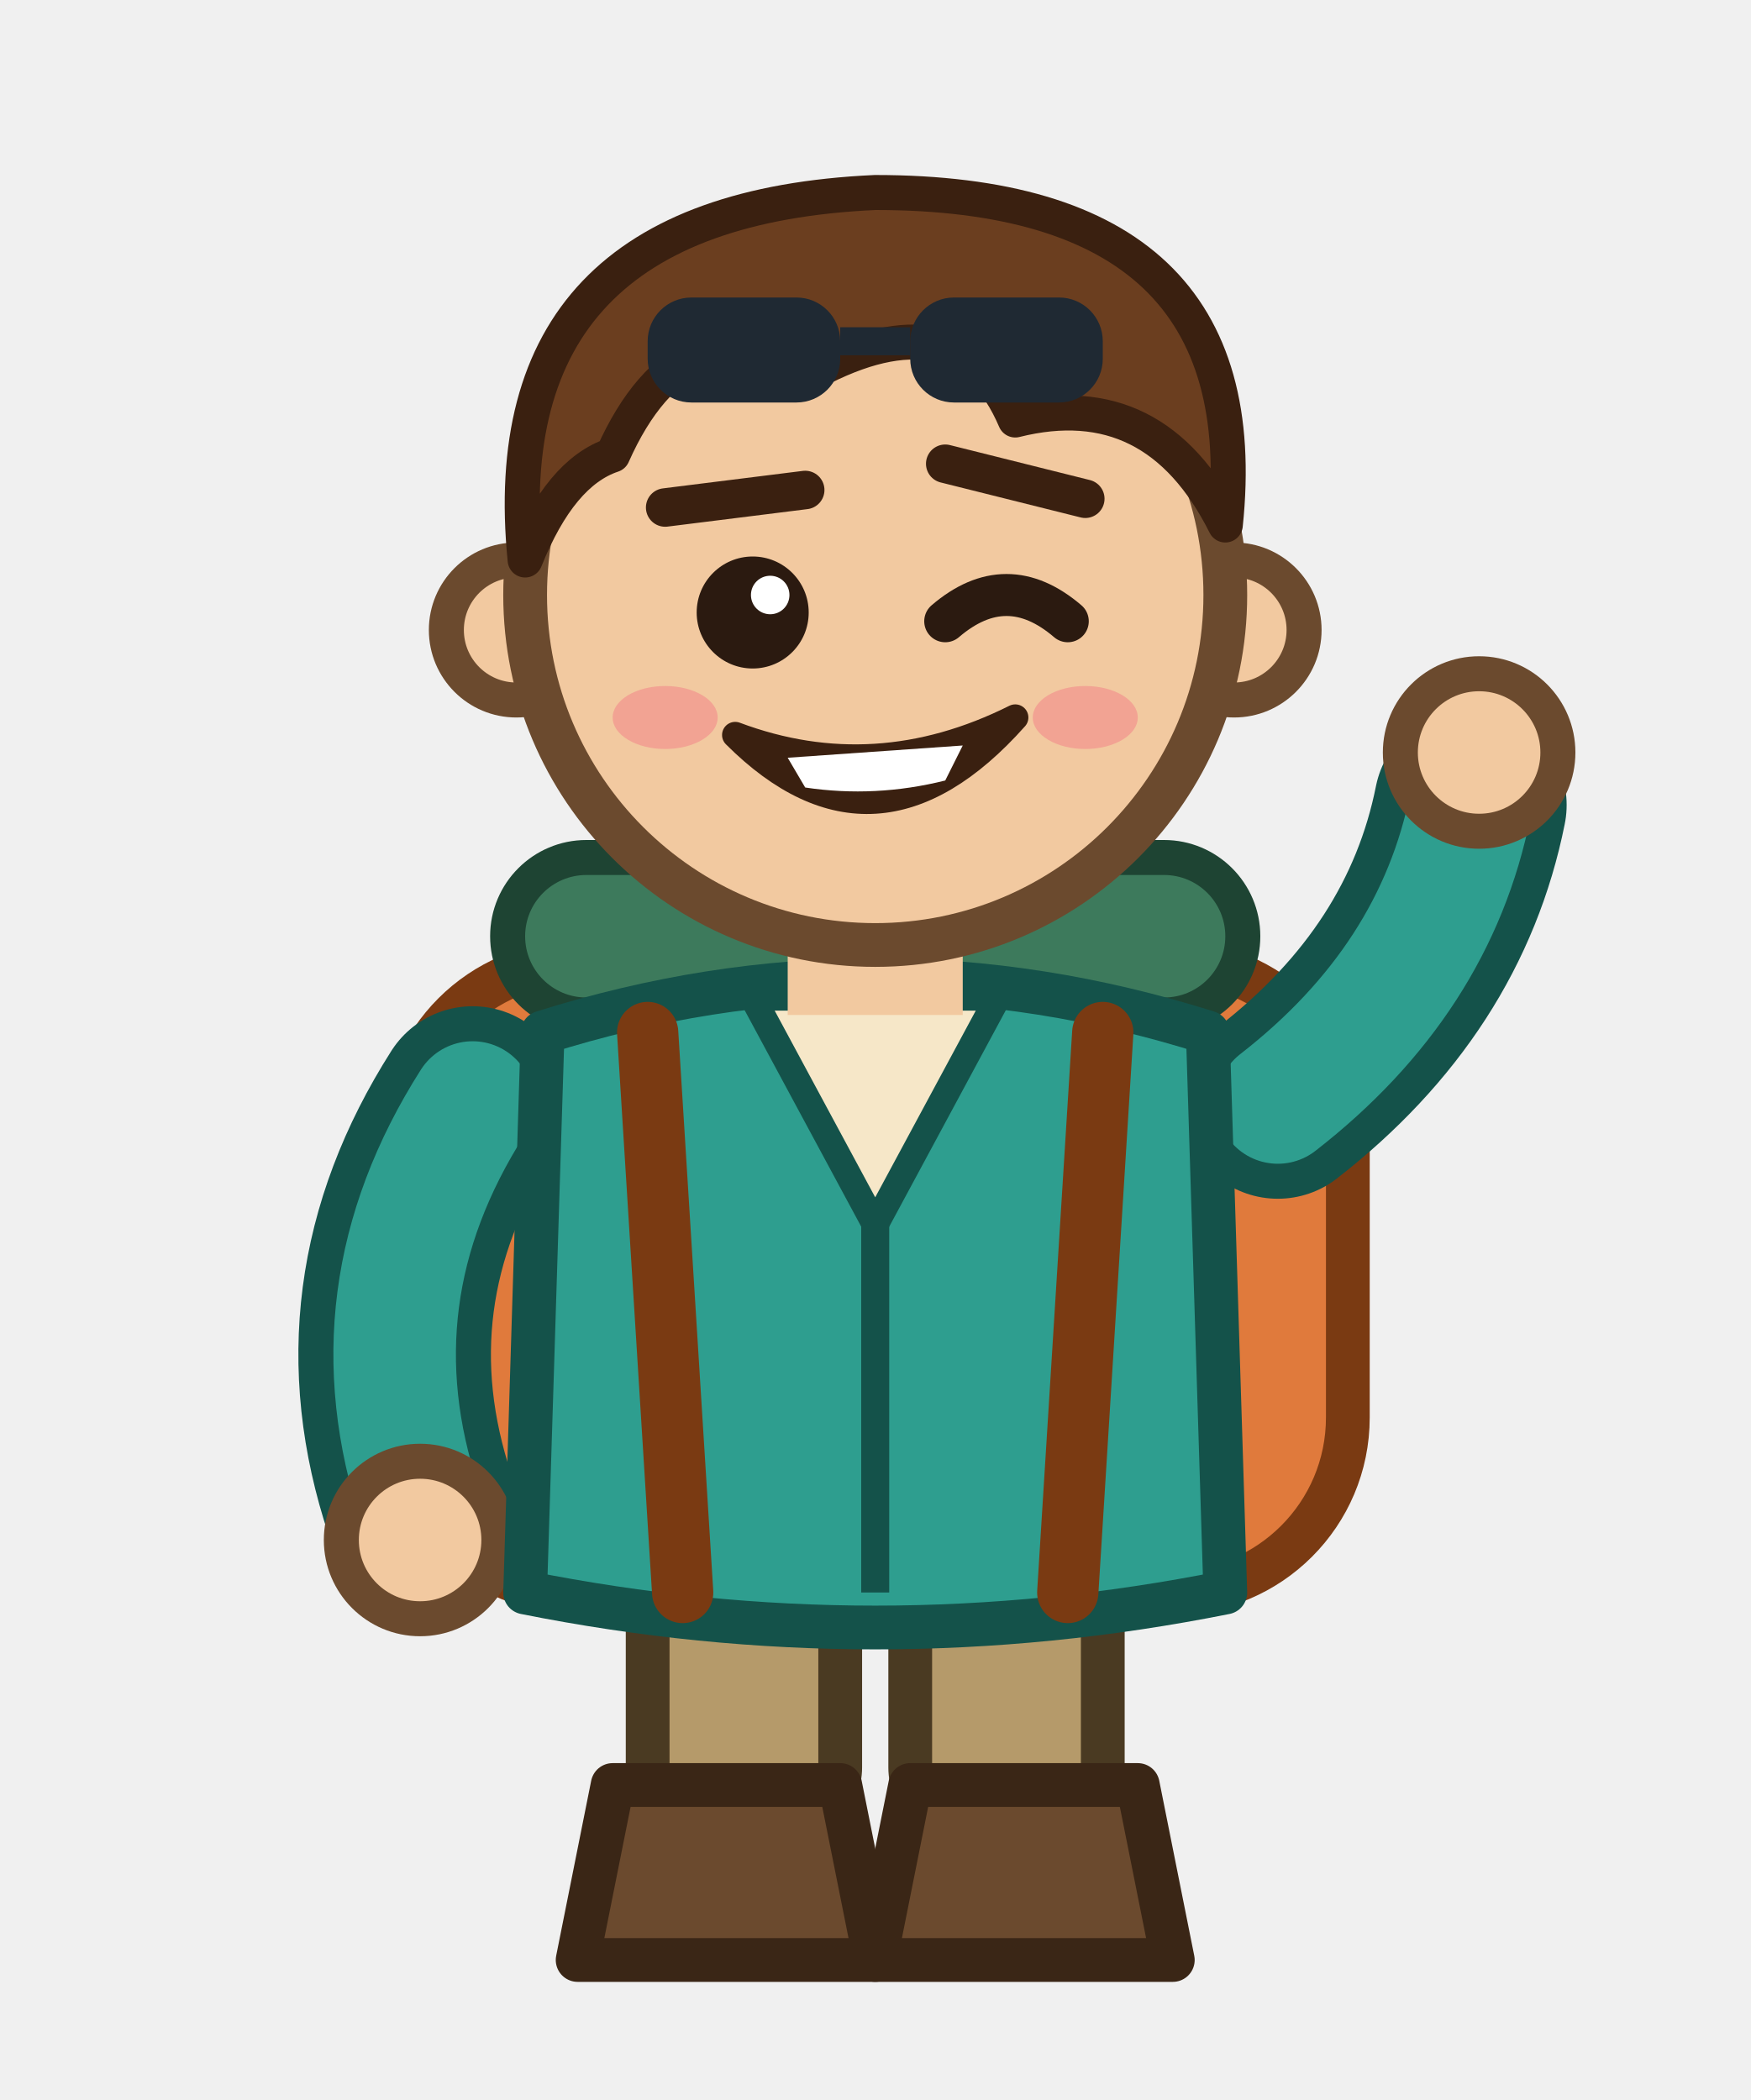
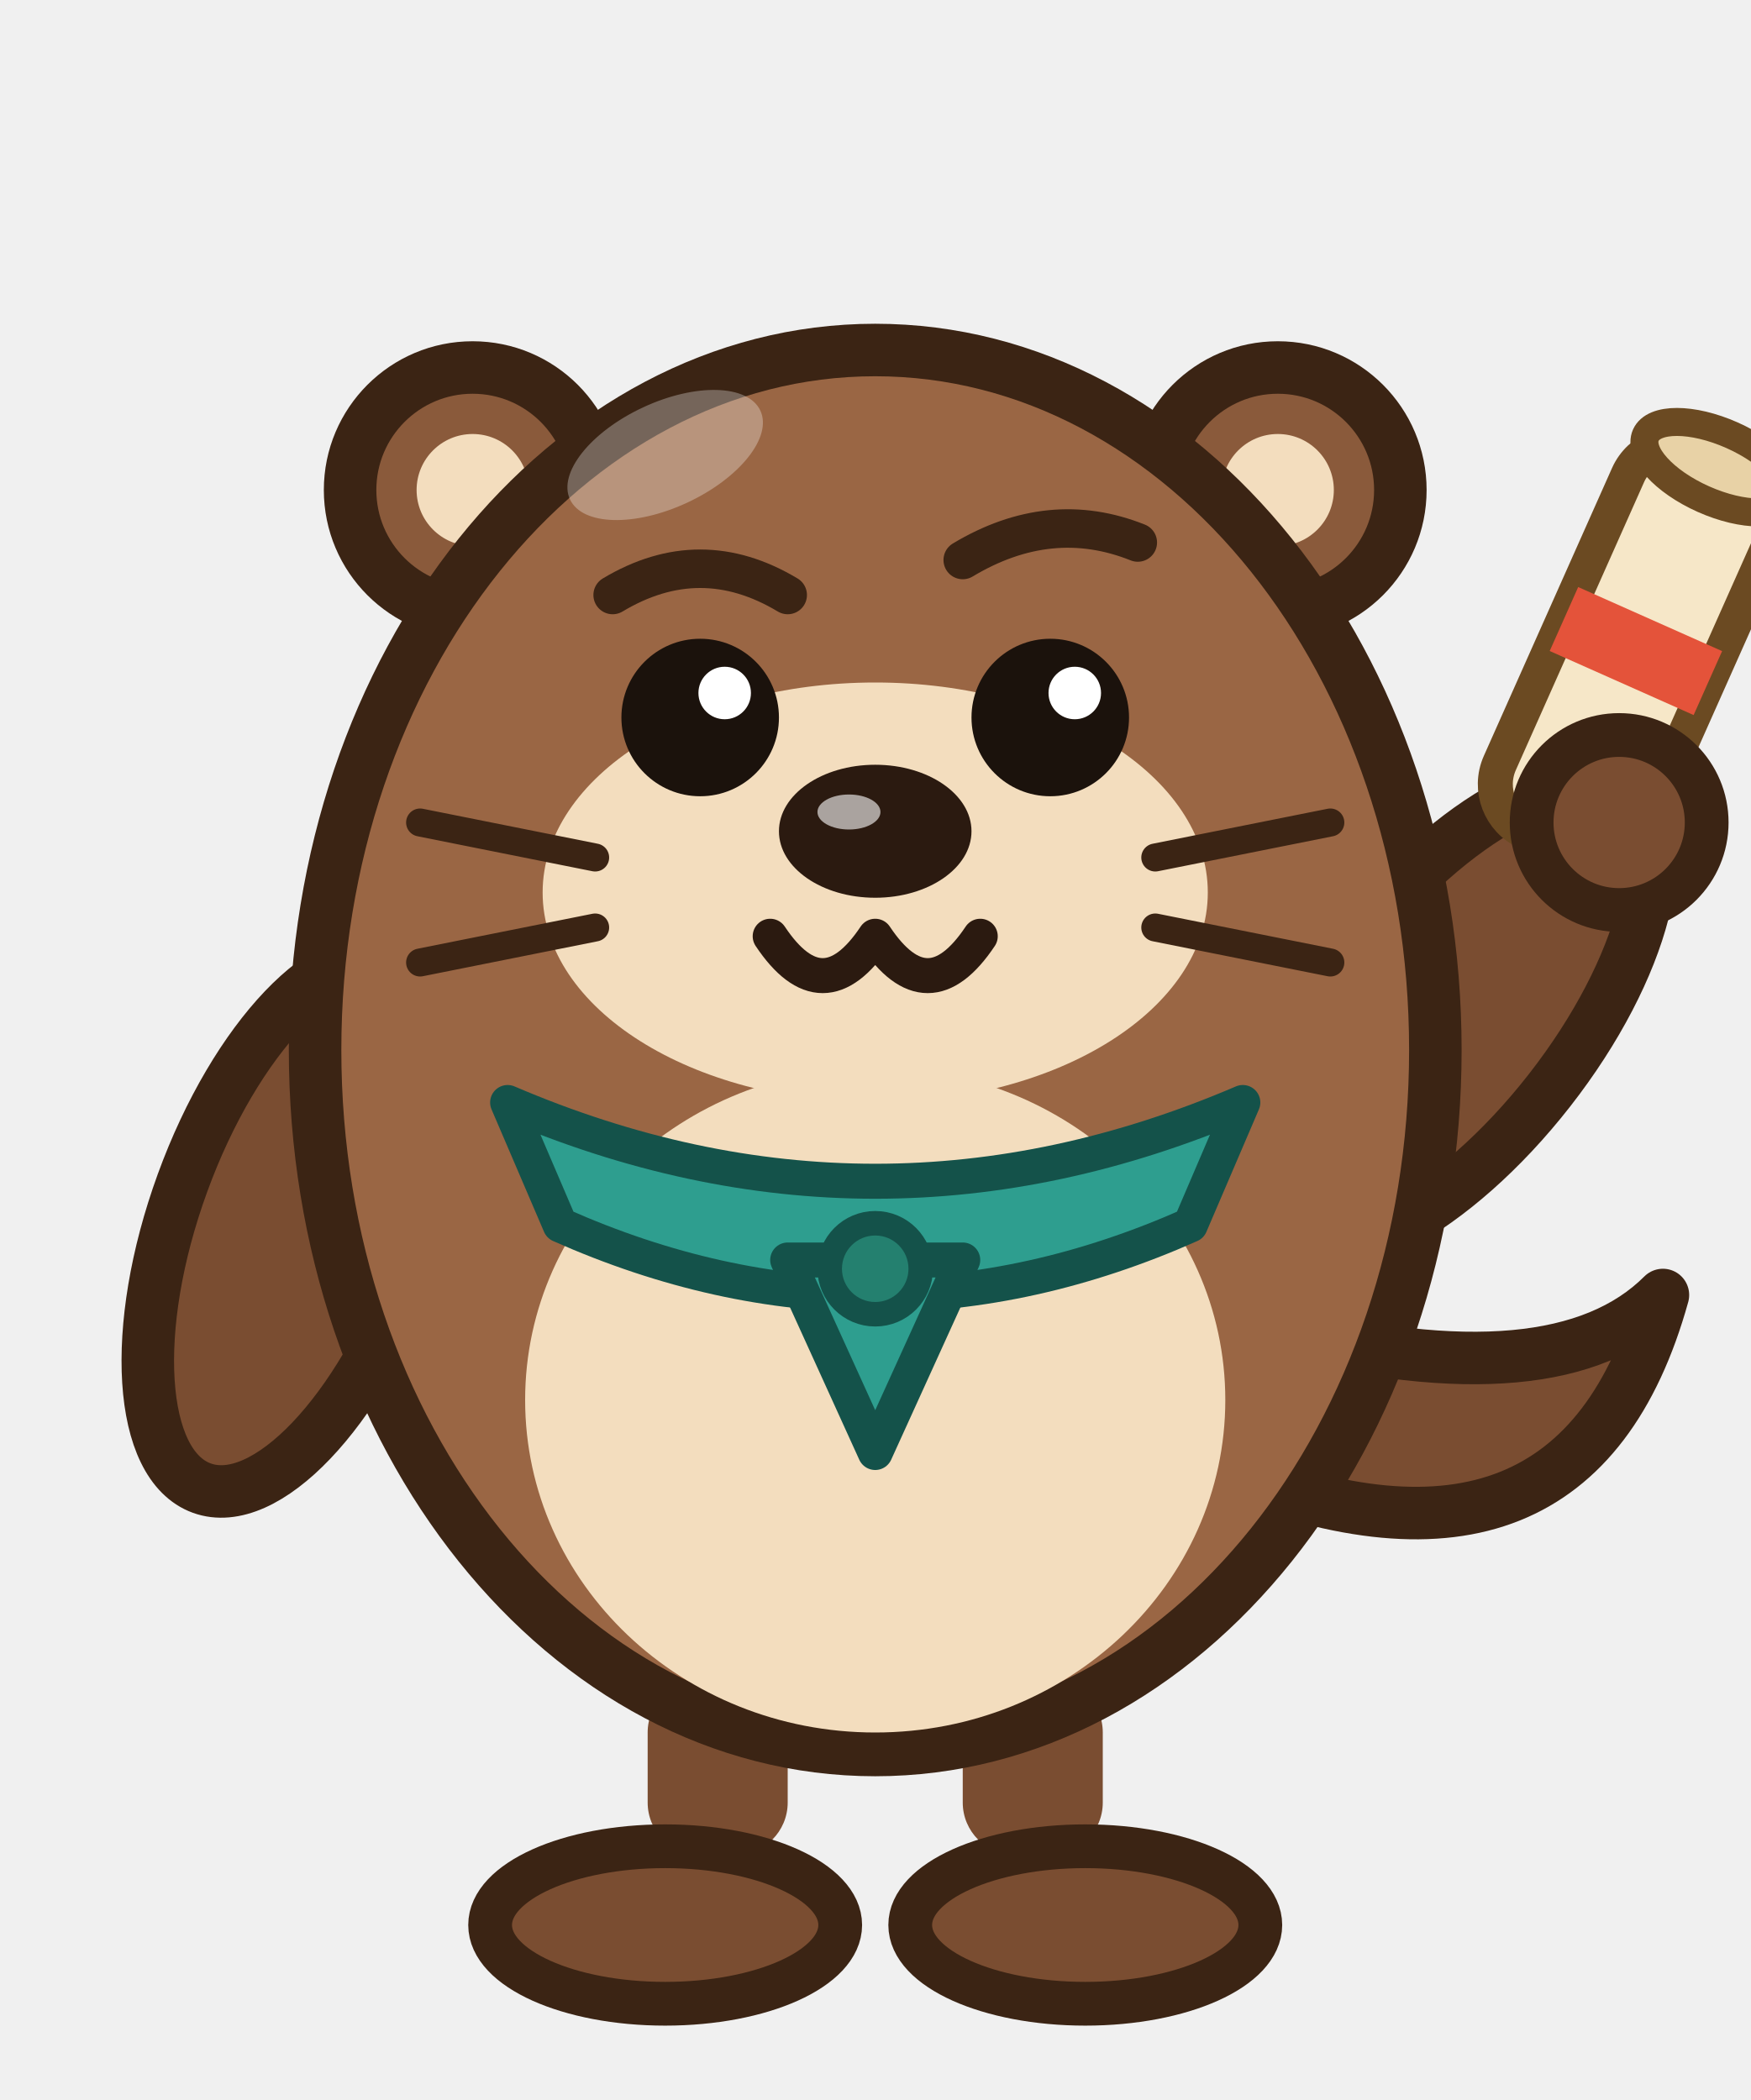
<svg xmlns="http://www.w3.org/2000/svg" viewBox="0 0 100 120" width="200" height="240">
  <g class="ss-leg ss-leg-l">
-     <rect x="37" y="86" width="11" height="18" rx="3" fill="#B59A6A" stroke="#4A3A22" stroke-width="2.5" />
-     <path d="M33 112 L35 102 L48 102 L50 112 Z" fill="#6B4A2E" stroke="#3A2616" stroke-width="2.5" stroke-linejoin="round" />
+     <rect x="37" y="96" width="8" height="10" rx="3" fill="#7A4D31" />
+     <ellipse cx="38" cy="110" rx="10" ry="4.5" fill="#7A4D31" stroke="#3B2414" stroke-width="2.5" />
  </g>
  <g class="ss-leg ss-leg-r">
-     <rect x="52" y="86" width="11" height="18" rx="3" fill="#B59A6A" stroke="#4A3A22" stroke-width="2.5" />
-     <path d="M50 112 L52 102 L65 102 L67 112 Z" fill="#6B4A2E" stroke="#3A2616" stroke-width="2.5" stroke-linejoin="round" />
+     <rect x="55" y="96" width="8" height="10" rx="3" fill="#7A4D31" />
+     <ellipse cx="62" cy="110" rx="10" ry="4.5" fill="#7A4D31" stroke="#3B2414" stroke-width="2.5" />
  </g>
  <g class="ss-body">
-     <rect x="23" y="55" width="54" height="36" rx="10" fill="#E07A3C" stroke="#7A3A12" stroke-width="2.5" />
-     <rect x="29" y="49" width="42" height="9" rx="4.5" fill="#3D7A5C" stroke="#1E4433" stroke-width="2" />
-     <path d="M27 63 Q20 74 24 86" stroke="#14524A" stroke-width="11" fill="none" stroke-linecap="round" />
-     <path d="M27 63 Q20 74 24 86" stroke="#2E9E8F" stroke-width="7" fill="none" stroke-linecap="round" />
-     <path d="M73 63 Q82 56 84 46" stroke="#14524A" stroke-width="11" fill="none" stroke-linecap="round" />
-     <path d="M73 63 Q82 56 84 46" stroke="#2E9E8F" stroke-width="7" fill="none" stroke-linecap="round" />
-     <circle cx="24" cy="88" r="4.5" fill="#F2C9A0" stroke="#6B4A2E" stroke-width="2" />
-     <circle cx="84.5" cy="43" r="4.5" fill="#F2C9A0" stroke="#6B4A2E" stroke-width="2" />
-     <path d="M31 59 Q50 53 69 59 L70 91 Q50 95 30 91 Z" fill="#2E9E8F" stroke="#14524A" stroke-width="2.5" stroke-linejoin="round" />
-     <path d="M43 57 L50 70 L57 57 Z" fill="#F6E7C8" stroke="#14524A" stroke-width="1.5" stroke-linejoin="round" />
-     <path d="M50 70 L50 91" stroke="#14524A" stroke-width="1.6" />
-     <path d="M37 59 L39 91 M63 59 L61 91" stroke="#7A3A12" stroke-width="3.5" stroke-linecap="round" />
-     <rect x="45" y="51" width="10" height="7" fill="#F2C9A0" />
-     <circle cx="29.5" cy="36" r="4" fill="#F2C9A0" stroke="#6B4A2E" stroke-width="2" />
-     <circle cx="70.5" cy="36" r="4" fill="#F2C9A0" stroke="#6B4A2E" stroke-width="2" />
-     <circle cx="50" cy="34" r="20" fill="#F2C9A0" stroke="#6B4A2E" stroke-width="2.5" />
-     <path d="M30 32 Q28 12 50 11 Q72 11 70 30 Q66 22 58 24 Q55 17 47 21 Q39 17 35 26 Q32 27 30 32 Z" fill="#6B3E1F" stroke="#3A2010" stroke-width="2" stroke-linejoin="round" />
-     <rect x="37" y="17" width="11" height="6" rx="2.5" fill="#1F2933" />
-     <rect x="52" y="17" width="11" height="6" rx="2.5" fill="#1F2933" />
-     <path d="M48 19.5 L52 19.5" stroke="#1F2933" stroke-width="1.6" />
-     <path d="M38 29 L46 28" stroke="#3A2010" stroke-width="2.2" stroke-linecap="round" />
-     <path d="M54 26.5 L62 28.5" stroke="#3A2010" stroke-width="2.2" stroke-linecap="round" />
-     <circle cx="43" cy="35" r="3.2" fill="#2B1A10" />
-     <circle cx="44" cy="34" r="1.1" fill="#FFFFFF" />
-     <path d="M54 35.5 Q57.5 32.5 61 35.5" stroke="#2B1A10" stroke-width="2.4" fill="none" stroke-linecap="round" />
-     <ellipse cx="38" cy="41" rx="3" ry="1.8" fill="#F28A8A" opacity="0.6" />
-     <ellipse cx="62" cy="41" rx="3" ry="1.8" fill="#F28A8A" opacity="0.6" />
-     <path d="M42 42 Q50 50 58 41 Q50 45 42 42 Z" fill="#7A2E1E" stroke="#3A2010" stroke-width="1.5" stroke-linejoin="round" />
-     <path d="M45 43.3 L55 42.6 L54 44.6 Q50 45.6 46 45 Z" fill="#FFFFFF" />
+     <path d="M70 84 Q90 92 95 74 Q89 80 73 76 Z" fill="#7A4D31" stroke="#3B2414" stroke-width="3" stroke-linejoin="round" />
+     <circle cx="27" cy="28" r="7" fill="#8A5A3B" stroke="#3B2414" stroke-width="3" />
+     <circle cx="27" cy="28" r="3.2" fill="#F3DDBE" />
+     <circle cx="73" cy="28" r="7" fill="#8A5A3B" stroke="#3B2414" stroke-width="3" />
+     <circle cx="73" cy="28" r="3.2" fill="#F3DDBE" />
+     <ellipse cx="17" cy="70" rx="7" ry="16" transform="rotate(20 17 70)" fill="#7A4D31" stroke="#3B2414" stroke-width="3" />
+     <ellipse cx="83" cy="58" rx="7" ry="16" transform="rotate(38 83 58)" fill="#7A4D31" stroke="#3B2414" stroke-width="3" />
+     <ellipse cx="50" cy="60" rx="32" ry="40" fill="#9A6644" stroke="#3B2414" stroke-width="3" />
+     <ellipse cx="50" cy="80" rx="20" ry="19" fill="#F3DDBE" />
+     <ellipse cx="50" cy="51" rx="19" ry="12" fill="#F3DDBE" />
+     <ellipse cx="38" cy="26" rx="6" ry="3" transform="rotate(-25 38 26)" fill="#FFFFFF" opacity="0.3" />
+     <path d="M35 34 Q40 31 45 34" stroke="#3B2414" stroke-width="2.2" fill="none" stroke-linecap="round" />
+     <path d="M55 32 Q60 29 65 31" stroke="#3B2414" stroke-width="2.2" fill="none" stroke-linecap="round" />
+     <circle cx="40" cy="41" r="4.5" fill="#1B120C" />
+     <circle cx="41.4" cy="39.6" r="1.5" fill="#FFFFFF" />
+     <circle cx="60" cy="41" r="4.5" fill="#1B120C" />
+     <circle cx="61.4" cy="39.6" r="1.5" fill="#FFFFFF" />
+     <ellipse cx="50" cy="47.5" rx="5.5" ry="3.8" fill="#2B1A10" />
+     <ellipse cx="48.5" cy="46.4" rx="1.8" ry="1" fill="#FFFFFF" opacity="0.6" />
+     <path d="M44 53.5 Q47 58 50 53.5 Q53 58 56 53.5" stroke="#2B1A10" stroke-width="2" fill="none" stroke-linecap="round" stroke-linejoin="round" />
+     <path d="M34 49 L24 47 M34 53 L24 55 M66 49 L76 47 M66 53 L76 55" stroke="#3B2414" stroke-width="1.6" stroke-linecap="round" />
+     <path d="M29 63 Q50 72 71 63 L68 70 Q50 78 32 70 Z" fill="#2E9E8F" stroke="#14524A" stroke-width="2" stroke-linejoin="round" />
+     <path d="M45 72 L55 72 L50 83 Z" fill="#2E9E8F" stroke="#14524A" stroke-width="2" stroke-linejoin="round" />
+     <circle cx="50" cy="72.5" r="2.6" fill="#24806F" stroke="#14524A" stroke-width="1.4" />
+     <g transform="rotate(24 93 37)">
+       <rect x="89" y="25" width="9" height="24" rx="3" fill="#F6E7C8" stroke="#6B4A22" stroke-width="2" />
+       <path d="M89 35 L98 35 L98 39 L89 39 Z" fill="#E4533A" />
+       <ellipse cx="93.5" cy="25.5" rx="4.5" ry="2" fill="#E8D2A6" stroke="#6B4A22" stroke-width="1.6" />
+     </g>
+     <circle cx="92.5" cy="47" r="5" fill="#7A4D31" stroke="#3B2414" stroke-width="2.5" />
  </g>
</svg>
